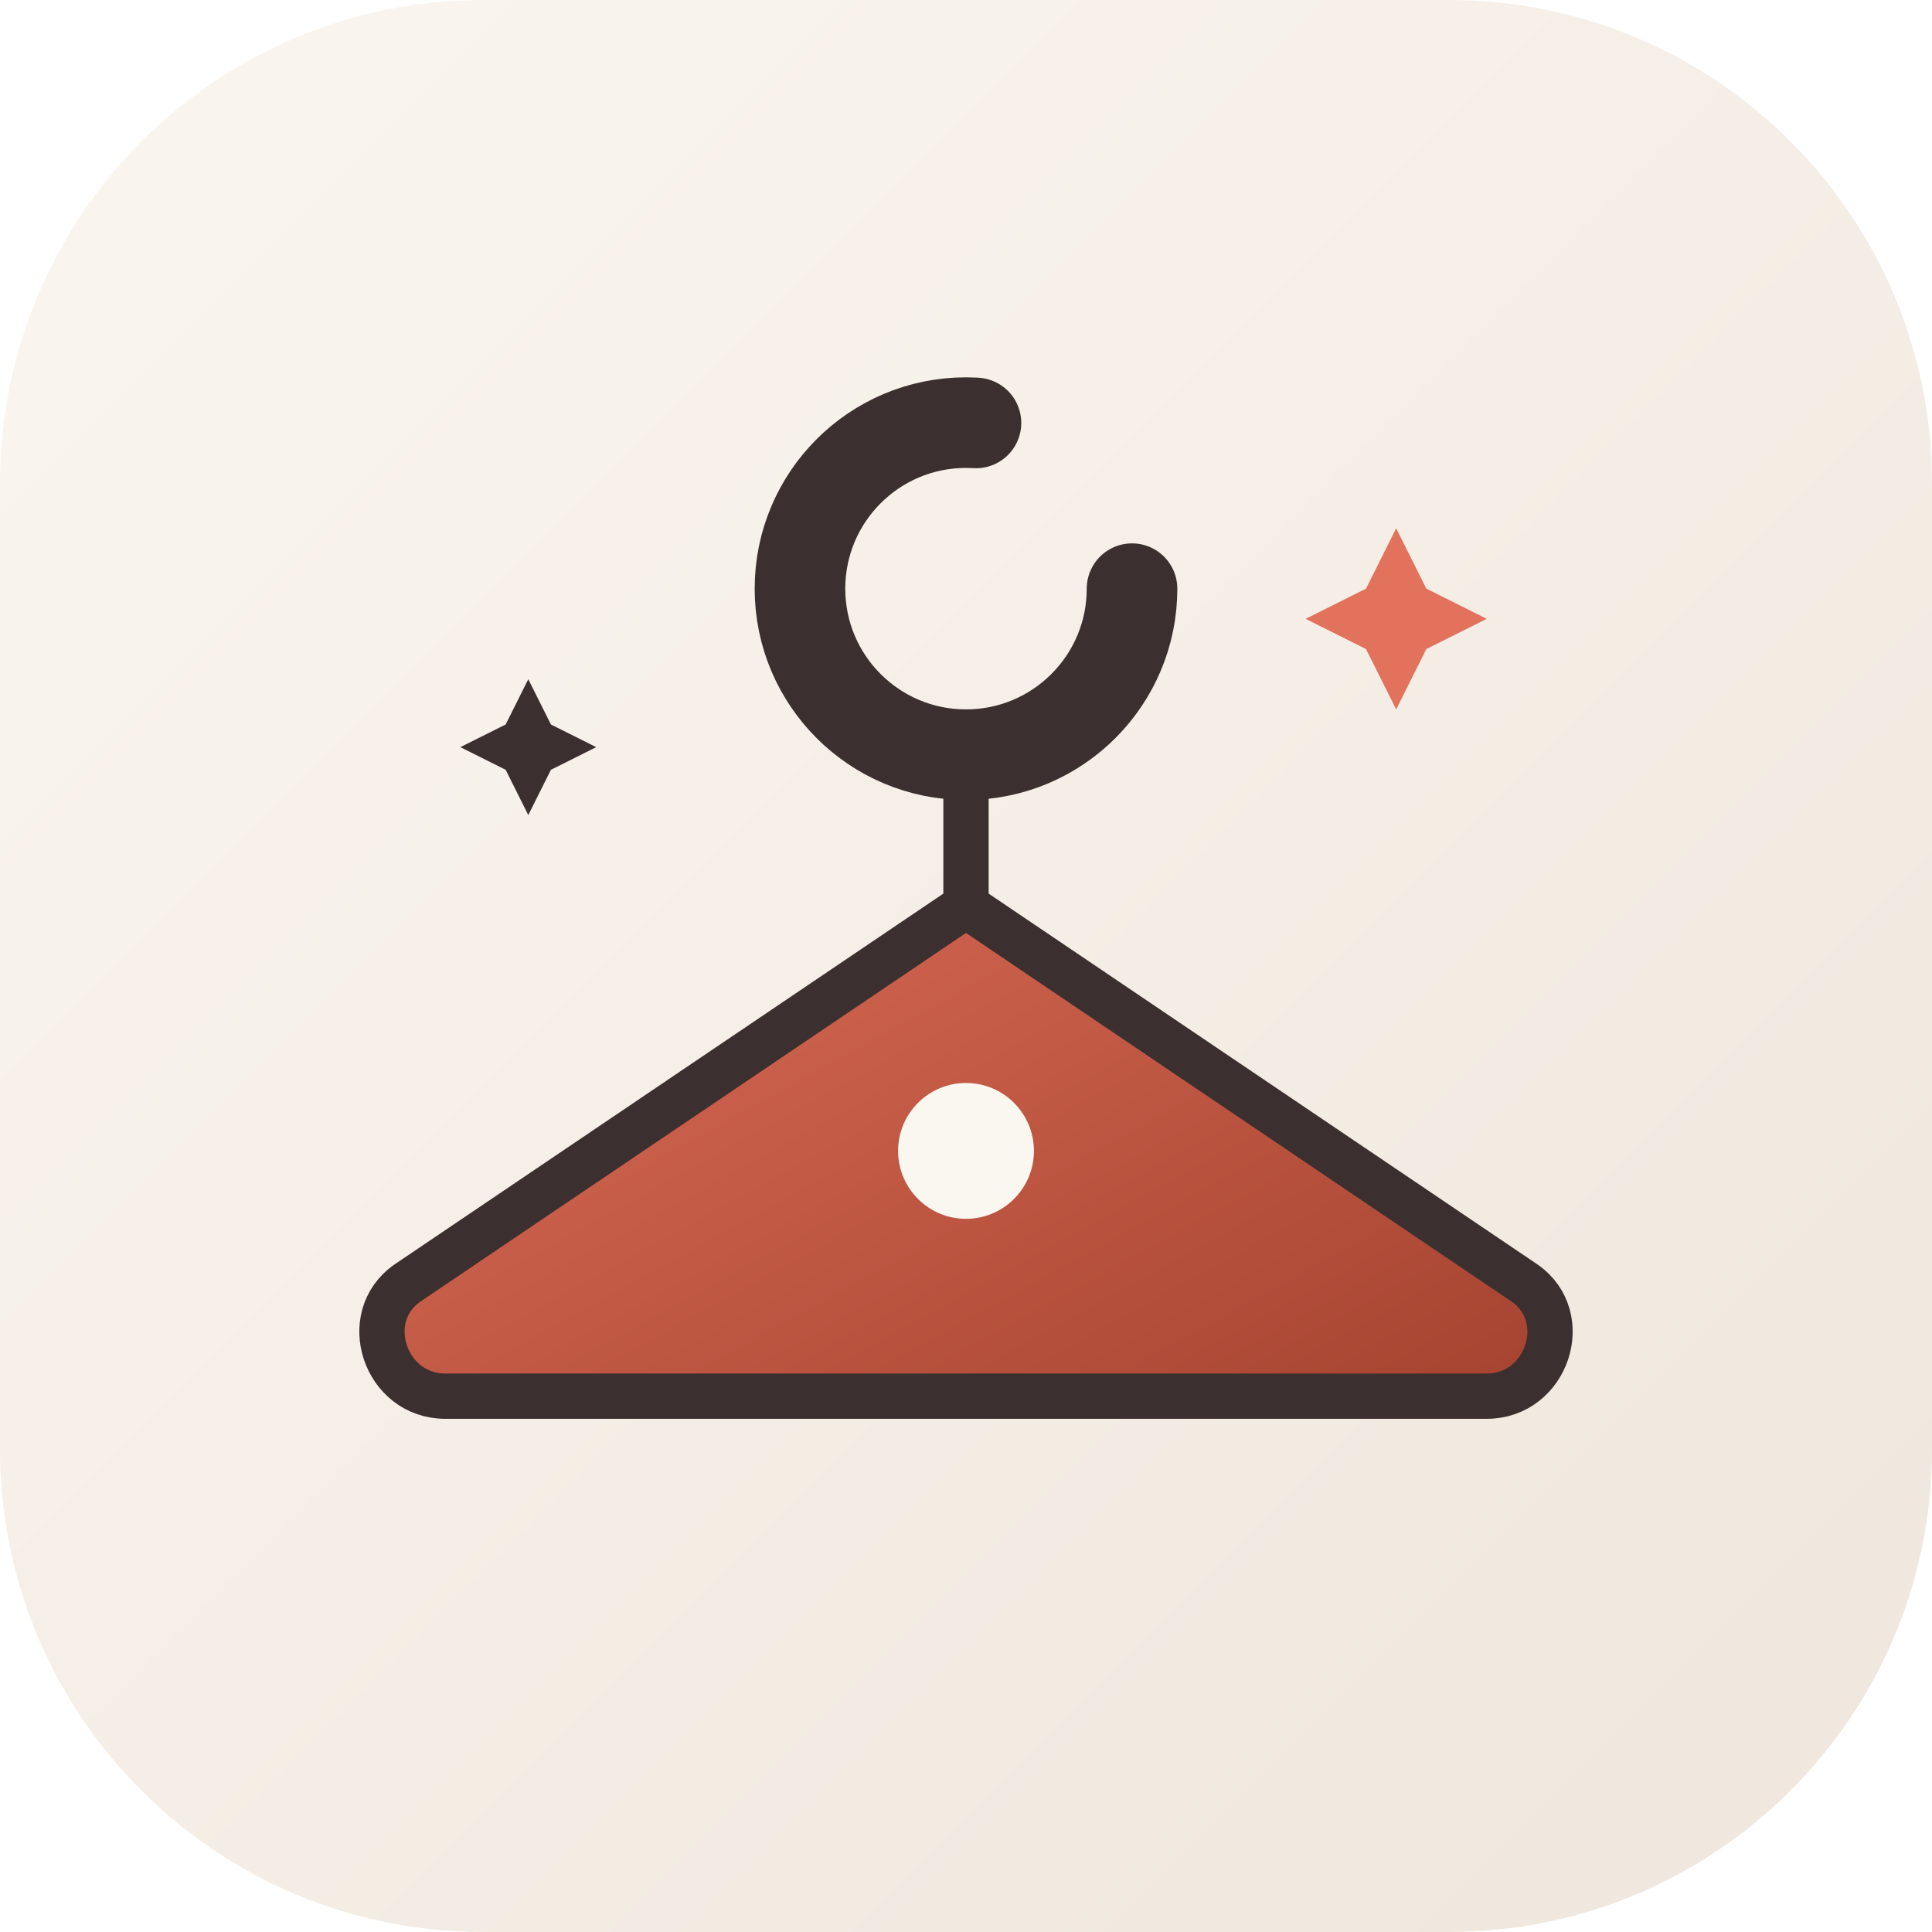
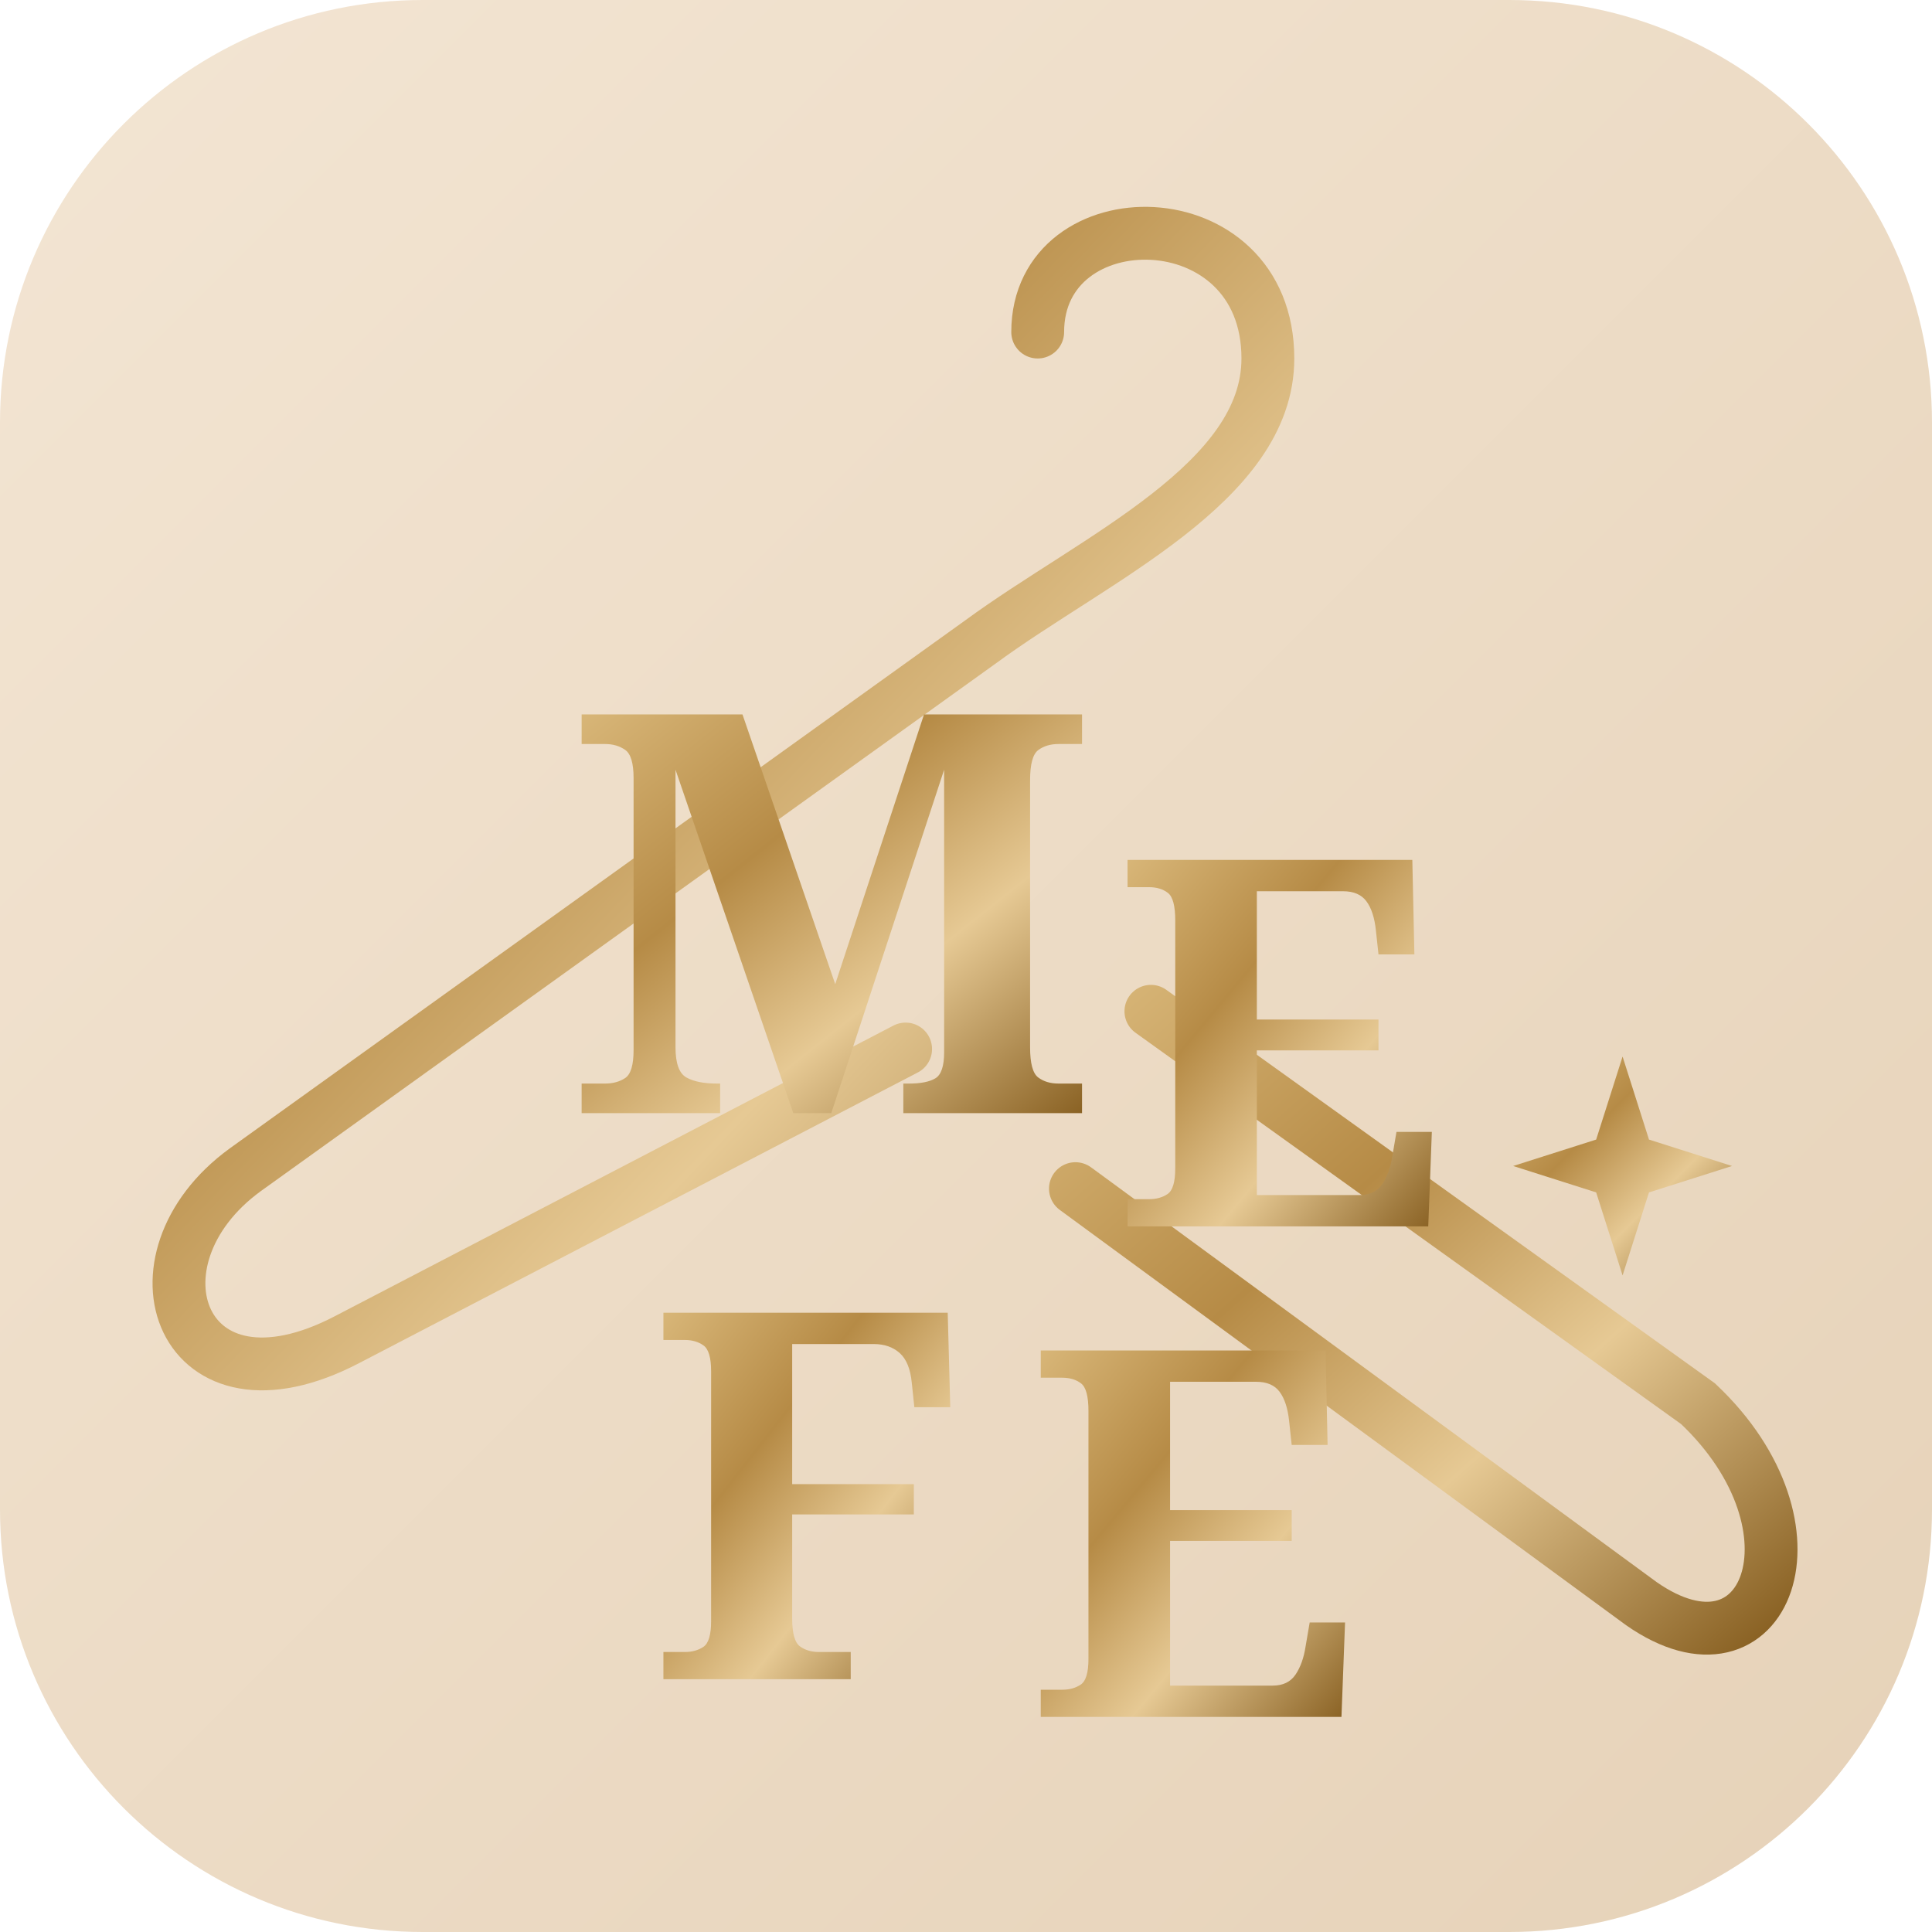
<svg xmlns="http://www.w3.org/2000/svg" viewBox="0 0 512 512" fill="none">
  <defs>
-     <linearGradient id="terragrad" x1="0%" y1="0%" x2="100%" y2="100%">
-       <stop offset="0%" stop-color="#E2725B" />
-       <stop offset="100%" stop-color="#A44330" />
+     <linearGradient id="goldGrad" x1="0%" y1="0%" x2="100%" y2="100%">
+       <stop offset="0%" stop-color="#D8B678" />
+       <stop offset="35%" stop-color="#B68B46" />
+       <stop offset="65%" stop-color="#E6C994" />
+       <stop offset="100%" stop-color="#8A6224" />
    </linearGradient>
-     <linearGradient id="warmgrad" x1="0%" y1="0%" x2="100%" y2="100%">
-       <stop offset="0%" stop-color="#FAF6F0" />
-       <stop offset="100%" stop-color="#EFE6DC" />
+     <linearGradient id="creamBg" x1="0%" y1="0%" x2="100%" y2="100%">
+       <stop offset="0%" stop-color="#F3E5D3" />
+       <stop offset="100%" stop-color="#E6D2B8" />
    </linearGradient>
  </defs>
-   <rect width="512" height="512" rx="128" fill="url(#warmgrad)" />
-   <circle cx="256" cy="156" r="44" stroke="#3C2F2F" stroke-width="24" fill="none" stroke-dasharray="210 70" stroke-linecap="round" />
-   <path d="M256 198 L256 240 L108 340 C95 349 102 370 118 370 L394 370 C410 370 417 349 404 340 L256 240 Z" fill="url(#terragrad)" stroke="#3C2F2F" stroke-width="12" stroke-linejoin="round" />
-   <circle cx="256" cy="305" r="18" fill="#FAF6F0" />
-   <path d="M370 140 L378 156 L394 164 L378 172 L370 188 L362 172 L346 164 L362 156 Z" fill="#E2725B" />
-   <path d="M140 180 L146 192 L158 198 L146 204 L140 216 L134 204 L122 198 L134 192 Z" fill="#3C2F2F" />
+   <rect width="512" height="512" rx="112" fill="url(#creamBg)" />
+   <path d="M275 88 C275 52, 336 52, 336 95 C336 128, 290 148, 260 170 L65 310 C32 334, 48 378, 92 355 L240 278" stroke="url(#goldGrad)" stroke-width="14" stroke-linecap="round" fill="none" />
+   <path d="M285 315 L435 425 C468 448, 485 405, 450 372 L305 268" stroke="url(#goldGrad)" stroke-width="14" stroke-linecap="round" fill="none" />
+   <text x="150" y="295" font-family="Georgia, 'Playfair Display', serif" font-size="148" font-weight="bold" fill="url(#goldGrad)">M</text>
+   <text x="295" y="325" font-family="Georgia, 'Playfair Display', serif" font-size="136" font-weight="bold" fill="url(#goldGrad)">E</text>
+   <text x="172" y="445" font-family="Georgia, 'Playfair Display', serif" font-size="136" font-weight="bold" fill="url(#goldGrad)">F</text>
+   <text x="272" y="455" font-family="Georgia, 'Playfair Display', serif" font-size="136" font-weight="bold" fill="url(#goldGrad)">E</text>
+   <path d="M430 280 L437 302 L459 309 L437 316 L430 338 L423 316 L401 309 L423 302 Z" fill="url(#goldGrad)" />
</svg>
